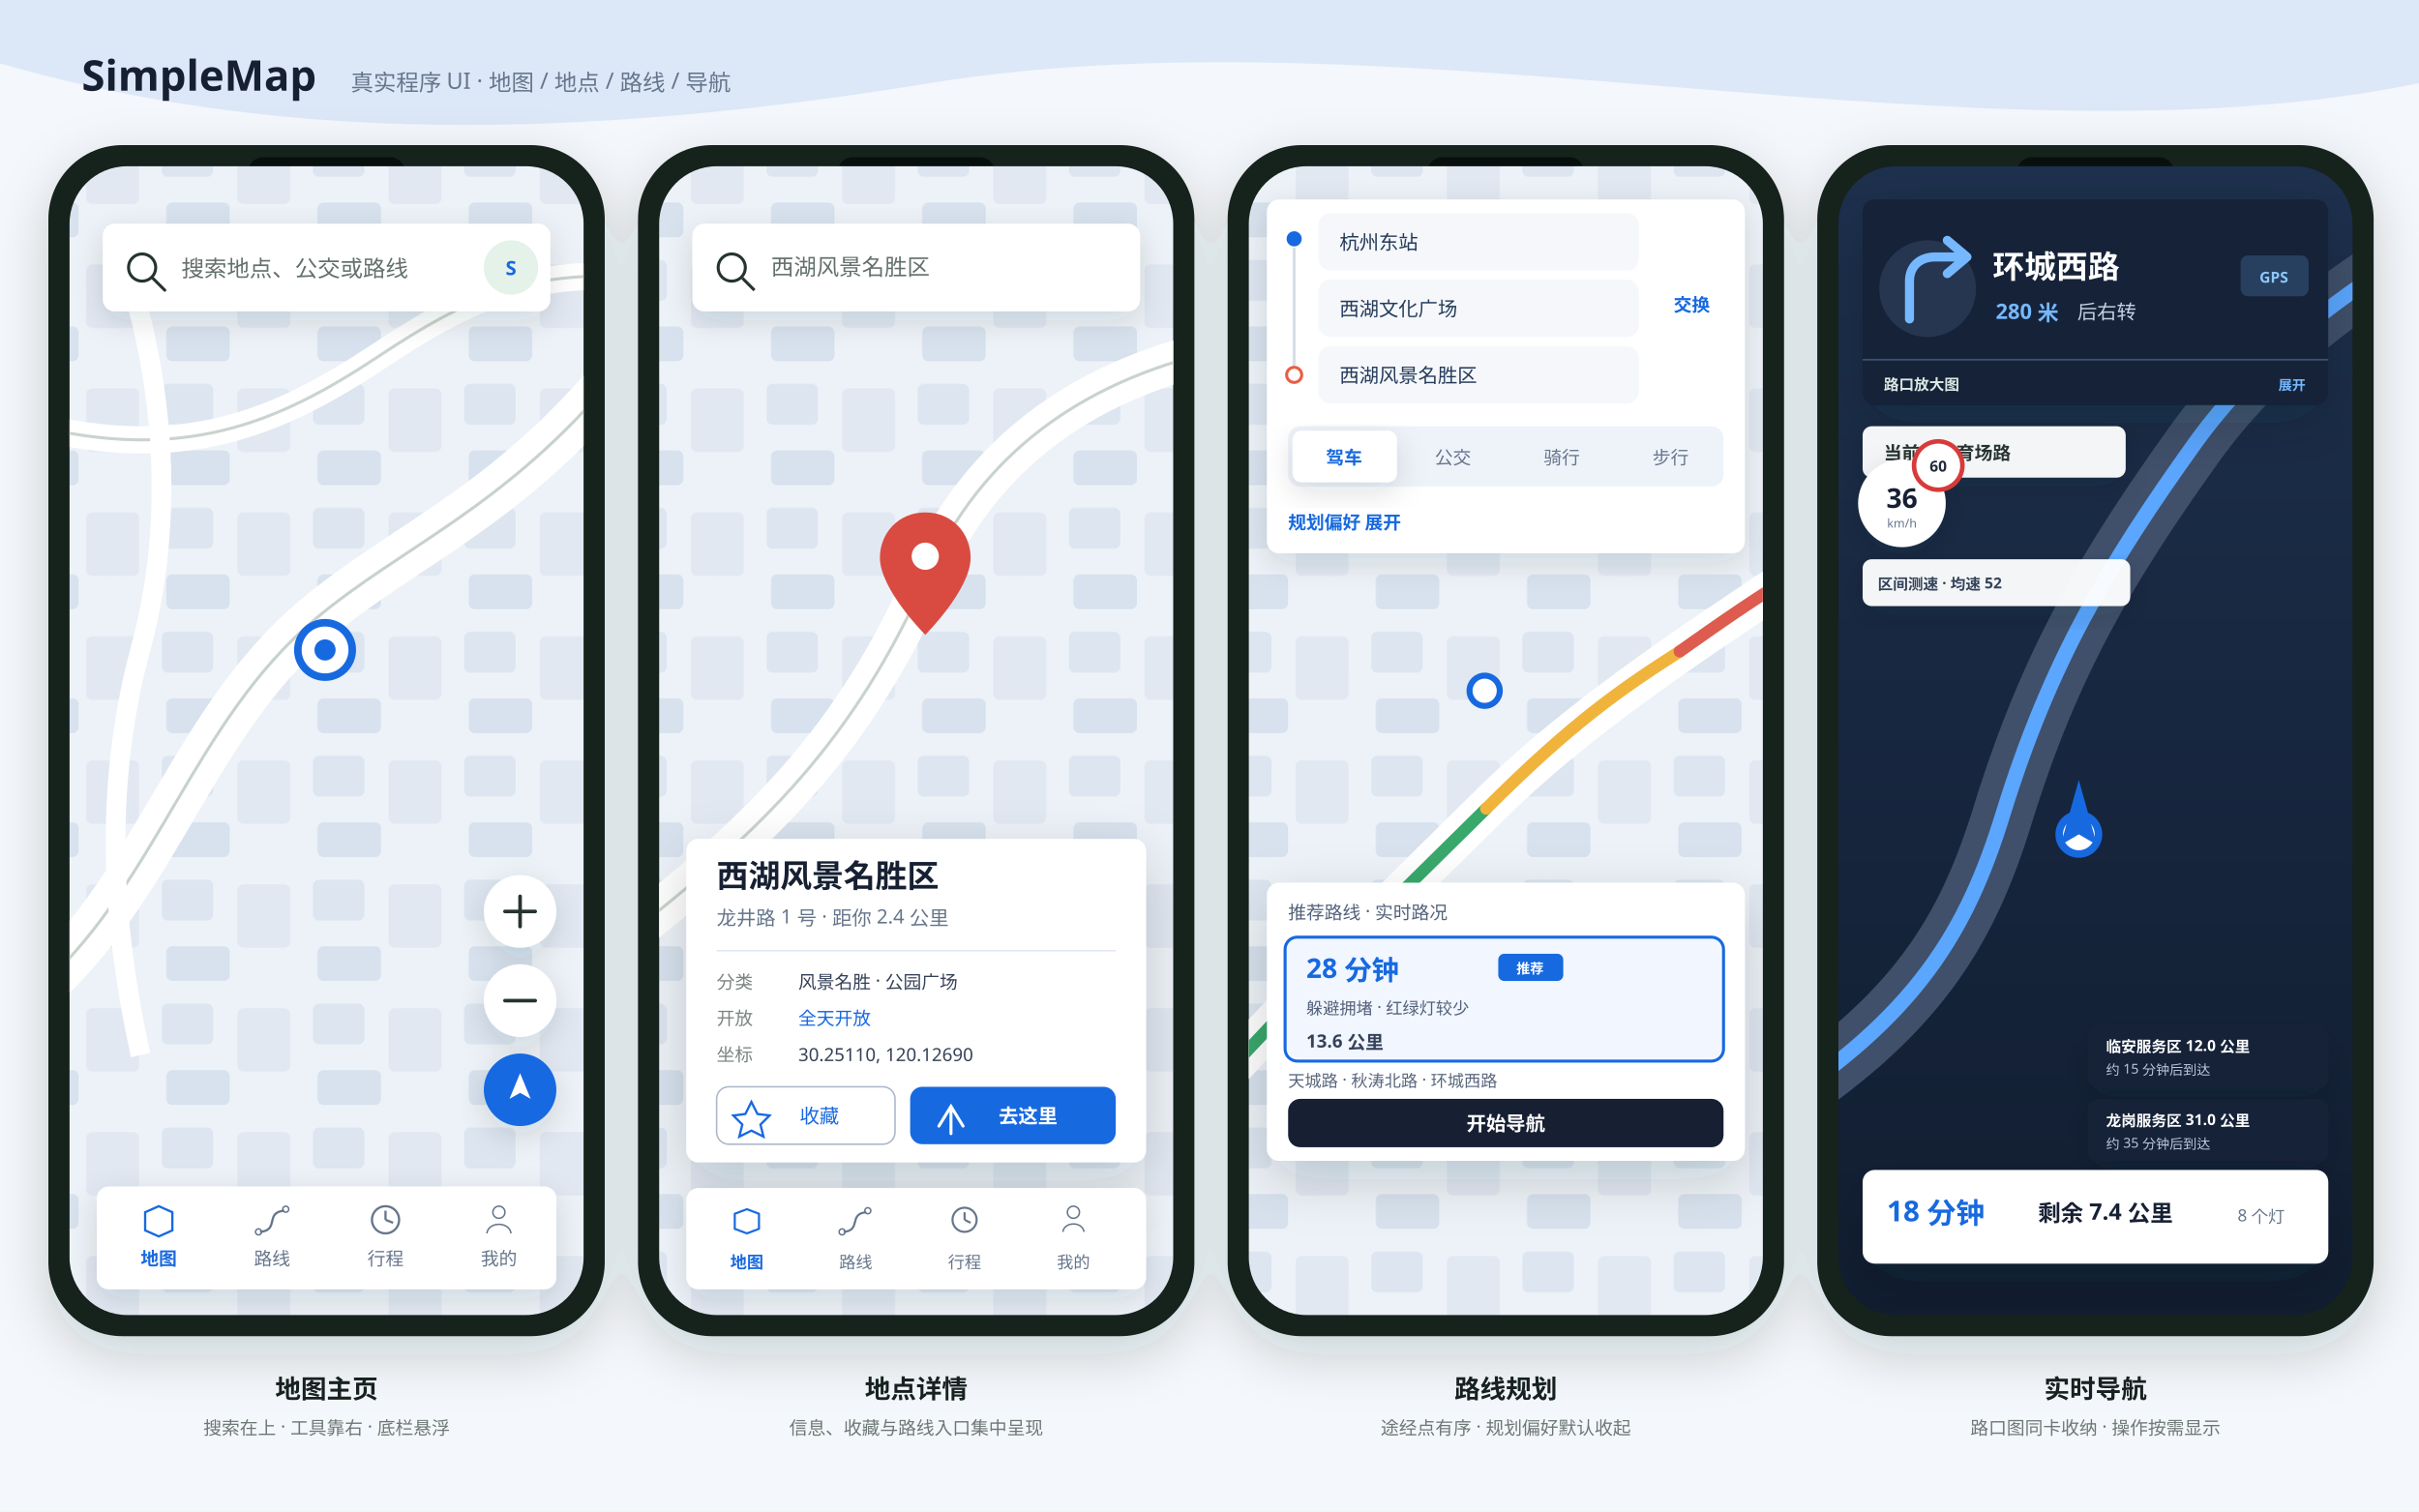
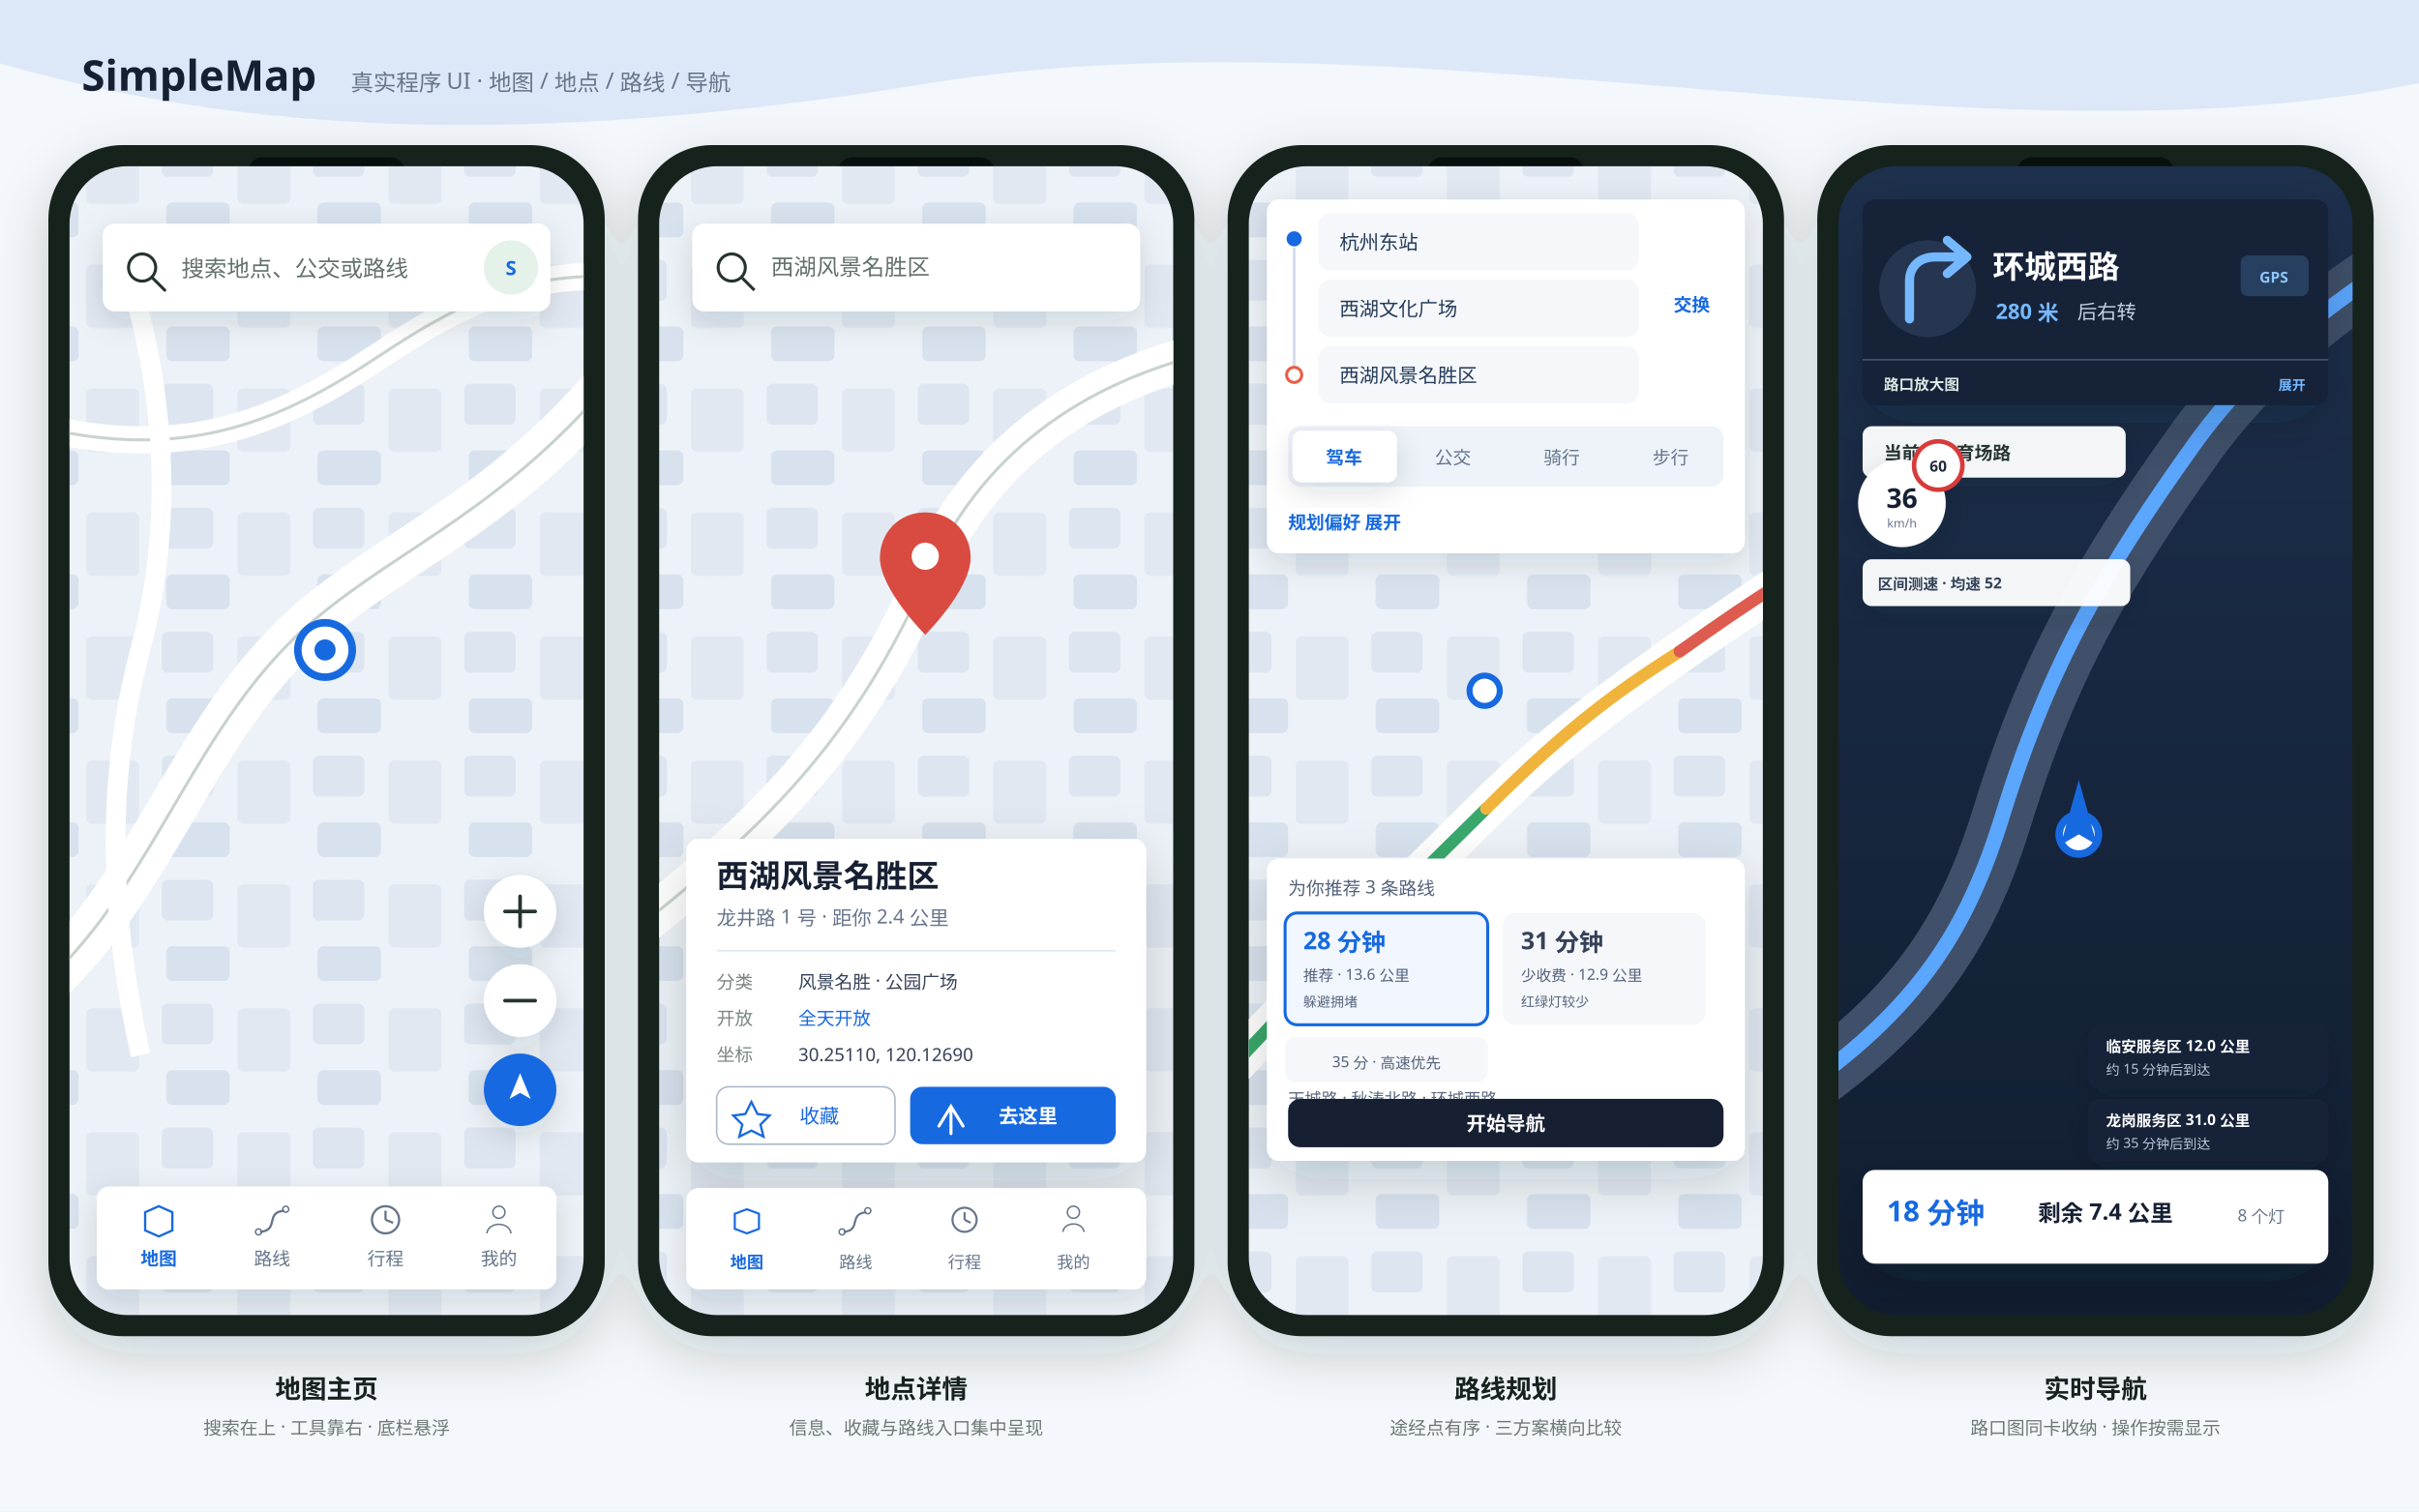
<svg xmlns="http://www.w3.org/2000/svg" width="1600" height="1000" viewBox="0 0 1600 1000">
  <defs>
    <filter id="shadow" x="-30%" y="-30%" width="160%" height="180%">
      <feDropShadow dx="0" dy="12" stdDeviation="18" flood-color="#18312b" flood-opacity=".18" />
    </filter>
    <filter id="soft" x="-30%" y="-30%" width="160%" height="180%">
      <feDropShadow dx="0" dy="6" stdDeviation="10" flood-color="#18312b" flood-opacity=".14" />
    </filter>
    <clipPath id="p1">
      <rect x="46" y="110" width="340" height="760" rx="38" />
    </clipPath>
    <clipPath id="p2">
      <rect x="436" y="110" width="340" height="760" rx="38" />
    </clipPath>
    <clipPath id="p3">
      <rect x="826" y="110" width="340" height="760" rx="38" />
    </clipPath>
    <clipPath id="p4">
      <rect x="1216" y="110" width="340" height="760" rx="38" />
    </clipPath>
    <pattern id="blocks" width="100" height="82" patternUnits="userSpaceOnUse">
      <rect width="100" height="82" fill="#edf2f8" />
      <rect x="7" y="8" width="34" height="27" rx="4" fill="#dce5f0" />
      <rect x="57" y="11" width="35" height="42" rx="4" fill="#e1e8f2" />
      <rect x="10" y="52" width="42" height="23" rx="4" fill="#d7e2ee" />
    </pattern>
    <linearGradient id="nav" x1="0" y1="0" x2="0" y2="1">
      <stop offset="0" stop-color="#1d304d" />
      <stop offset="1" stop-color="#111d30" />
    </linearGradient>
  </defs>
  <rect width="1600" height="1000" fill="#f4f7fb" />
  <path d="M0 0H1600V55C1310 115 930 4 615 55C340 100 154 86 0 42Z" fill="#dce8f8" />
  <text x="54" y="60" font-family="sans-serif" font-size="28" font-weight="700" fill="#172033">SimpleMap</text>
  <text x="232" y="60" font-family="sans-serif" font-size="15" fill="#66758b">真实程序 UI · 地图 / 地点 / 路线 / 导航</text>
  <g fill="#13211e" filter="url(#shadow)">
    <rect x="32" y="96" width="368" height="788" rx="49" />
    <rect x="422" y="96" width="368" height="788" rx="49" />
    <rect x="812" y="96" width="368" height="788" rx="49" />
    <rect x="1202" y="96" width="368" height="788" rx="49" />
  </g>
  <g fill="#08100e">
    <rect x="164" y="104" width="104" height="20" rx="10" />
    <rect x="554" y="104" width="104" height="20" rx="10" />
    <rect x="944" y="104" width="104" height="20" rx="10" />
    <rect x="1334" y="104" width="104" height="20" rx="10" />
  </g>
  <g clip-path="url(#p1)">
    <rect x="46" y="110" width="340" height="760" fill="url(#blocks)" />
    <path d="M30 650C105 580 129 477 208 410C266 361 335 336 409 246" fill="none" stroke="#fff" stroke-width="32" />
    <path d="M30 650C105 580 129 477 208 410C266 361 335 336 409 246" fill="none" stroke="#c8d2cc" stroke-width="2" />
    <path d="M20 281C122 307 185 279 250 236C310 196 349 180 415 183" fill="none" stroke="#fff" stroke-width="18" />
    <path d="M20 281C122 307 185 279 250 236C310 196 349 180 415 183" fill="none" stroke="#cad4ce" stroke-width="2" />
    <path d="M75 153C104 227 120 330 93 429C73 503 69 590 93 698" fill="none" stroke="#fff" stroke-width="13" />
    <rect x="68" y="148" width="296" height="58" rx="8" fill="#fff" filter="url(#soft)" />
    <circle cx="94" cy="177" r="9" fill="none" stroke="#263330" stroke-width="2" />
    <path d="M101 184l8 8" stroke="#263330" stroke-width="2" stroke-linecap="round" />
    <text x="120" y="183" font-family="sans-serif" font-size="15" fill="#64706d">搜索地点、公交或路线</text>
    <circle cx="338" cy="177" r="18" fill="#e4f2ea" />
    <text x="338" y="182" text-anchor="middle" font-family="sans-serif" font-size="13" font-weight="700" fill="#1769e0">S</text>
    <circle cx="215" cy="430" r="18" fill="#fff" stroke="#1769e0" stroke-width="5" />
    <circle cx="215" cy="430" r="7" fill="#1769e0" />
    <g filter="url(#soft)">
      <circle cx="344" cy="603" r="24" fill="#fff" />
      <circle cx="344" cy="662" r="24" fill="#fff" />
      <circle cx="344" cy="721" r="24" fill="#1769e0" />
    </g>
    <path d="M334 603h20M344 593v20" stroke="#263330" stroke-width="2.4" stroke-linecap="round" />
    <path d="M334 662h20" stroke="#263330" stroke-width="2.4" stroke-linecap="round" />
    <path d="M344 710l7 17-7-4-7 4z" fill="#fff" />
    <rect x="64" y="785" width="304" height="68" rx="8" fill="#fff" filter="url(#soft)" />
    <g font-family="sans-serif" font-size="12" text-anchor="middle">
      <path d="M96 802l9-4 9 4v12l-9 4-9-4z" fill="none" stroke="#1769e0" stroke-width="1.5" />
      <text x="105" y="837" fill="#1769e0" font-weight="700">地图</text>
      <path d="M172 815c13-1 3-13 16-14" fill="none" stroke="#66758b" stroke-width="1.5" />
      <circle cx="171" cy="815" r="2" fill="none" stroke="#66758b" />
      <circle cx="189" cy="800" r="2" fill="none" stroke="#66758b" />
      <text x="180" y="837" fill="#66758b">路线</text>
      <circle cx="255" cy="807" r="9" fill="none" stroke="#66758b" stroke-width="1.5" />
      <path d="M255 807v-6m0 6l5 2" stroke="#66758b" stroke-width="1.5" />
      <text x="255" y="837" fill="#66758b">行程</text>
      <circle cx="330" cy="802" r="4" fill="none" stroke="#66758b" />
      <path d="M322 816c1-8 15-8 16 0" fill="none" stroke="#66758b" />
      <text x="330" y="837" fill="#66758b">我的</text>
    </g>
  </g>
  <g clip-path="url(#p2)">
    <rect x="436" y="110" width="340" height="760" fill="url(#blocks)" />
    <path d="M410 623C506 548 565 490 614 379C649 302 713 253 805 232" fill="none" stroke="#fff" stroke-width="28" />
    <path d="M410 623C506 548 565 490 614 379C649 302 713 253 805 232" fill="none" stroke="#c9d3cd" stroke-width="2" />
    <rect x="458" y="148" width="296" height="58" rx="8" fill="#fff" filter="url(#soft)" />
    <circle cx="484" cy="177" r="9" fill="none" stroke="#263330" stroke-width="2" />
    <path d="M491 184l8 8" stroke="#263330" stroke-width="2" />
    <text x="510" y="182" font-family="sans-serif" font-size="15" fill="#64706d">西湖风景名胜区</text>
    <path d="M612 339c-18 0-30 14-30 30 0 21 30 51 30 51s30-30 30-51c0-16-12-30-30-30z" fill="#d94b41" />
    <circle cx="612" cy="368" r="9" fill="#fff" />
    <rect x="454" y="555" width="304" height="214" rx="8" fill="#fff" filter="url(#shadow)" />
    <text x="474" y="587" font-family="sans-serif" font-size="21" font-weight="700" fill="#172033">西湖风景名胜区</text>
    <text x="474" y="612" font-family="sans-serif" font-size="13" fill="#66758b">龙井路 1 号 · 距你 2.4 公里</text>
    <line x1="474" y1="629" x2="738" y2="629" stroke="#e1e7ef" />
    <g font-family="sans-serif" font-size="12">
      <text x="474" y="654" fill="#7b8582">分类</text>
      <text x="528" y="654" fill="#354158">风景名胜 · 公园广场</text>
      <text x="474" y="678" fill="#7b8582">开放</text>
      <text x="528" y="678" fill="#1769e0">全天开放</text>
      <text x="474" y="702" fill="#7b8582">坐标</text>
      <text x="528" y="702" fill="#354158">30.25110, 120.12690</text>
    </g>
    <rect x="474" y="719" width="118" height="38" rx="8" fill="#fff" stroke="#aab7c8" />
    <path d="M493 737l4-8 4 8 8 1-6 6 2 8-8-4-8 4 2-8-6-6z" fill="none" stroke="#1769e0" stroke-width="1.5" />
    <text x="542" y="743" text-anchor="middle" font-family="sans-serif" font-size="13" fill="#1769e0">收藏</text>
    <rect x="602" y="719" width="136" height="38" rx="8" fill="#1769e0" />
    <path d="M621 745l8-13 8 13M629 732v18" fill="none" stroke="#fff" stroke-width="2" stroke-linecap="round" />
    <text x="680" y="743" text-anchor="middle" font-family="sans-serif" font-size="13" font-weight="700" fill="#fff">去这里</text>
    <rect x="454" y="786" width="304" height="67" rx="8" fill="#fff" filter="url(#soft)" />
    <g font-family="sans-serif" font-size="11" text-anchor="middle" fill="#66758b">
      <path d="M486 803l8-3 8 3v10l-8 3-8-3z" fill="none" stroke="#1769e0" stroke-width="1.4" />
      <text x="494" y="839" fill="#1769e0" font-weight="700">地图</text>
      <path d="M558 815c12-1 3-12 15-13" fill="none" stroke="#66758b" stroke-width="1.4" />
      <circle cx="557" cy="815" r="2" fill="none" stroke="#66758b" />
      <circle cx="574" cy="801" r="2" fill="none" stroke="#66758b" />
      <text x="566" y="839">路线</text>
      <circle cx="638" cy="807" r="8" fill="none" stroke="#66758b" stroke-width="1.4" />
      <path d="M638 807v-5m0 5l4 2" stroke="#66758b" stroke-width="1.4" />
      <text x="638" y="839">行程</text>
      <circle cx="710" cy="802" r="4" fill="none" stroke="#66758b" />
      <path d="M703 815c1-7 13-7 14 0" fill="none" stroke="#66758b" />
      <text x="710" y="839">我的</text>
    </g>
  </g>
  <g clip-path="url(#p3)">
    <rect x="826" y="110" width="340" height="760" fill="url(#blocks)" />
    <path d="M802 720C866 650 915 602 983 535C1040 478 1112 430 1192 377" fill="none" stroke="#fff" stroke-width="27" stroke-linecap="round" />
    <path d="M802 720C866 650 915 602 983 535" fill="none" stroke="#39a86b" stroke-width="8" stroke-linecap="round" />
    <path d="M983 535C1040 478 1072 456 1111 431" fill="none" stroke="#f0b43c" stroke-width="8" stroke-linecap="round" />
    <path d="M1111 431C1135 414 1162 395 1192 377" fill="none" stroke="#de5b4f" stroke-width="8" stroke-linecap="round" />
    <rect x="838" y="132" width="316" height="234" rx="8" fill="#fff" filter="url(#soft)" />
    <circle cx="856" cy="158" r="5" fill="#1769e0" />
    <line x1="856" y1="164" x2="856" y2="242" stroke="#d6deea" stroke-width="2" />
    <circle cx="856" cy="248" r="5" fill="#fff" stroke="#e95d45" stroke-width="2" />
    <rect x="872" y="141" width="212" height="38" rx="8" fill="#f5f7fa" />
    <text x="886" y="165" font-family="sans-serif" font-size="13" fill="#243b5a">杭州东站</text>
    <rect x="872" y="185" width="212" height="38" rx="8" fill="#f5f7fa" />
    <text x="886" y="209" font-family="sans-serif" font-size="13" fill="#243b5a">西湖文化广场</text>
    <rect x="872" y="229" width="212" height="38" rx="8" fill="#f5f7fa" />
    <text x="886" y="253" font-family="sans-serif" font-size="13" fill="#243b5a">西湖风景名胜区</text>
    <text x="1119" y="206" text-anchor="middle" font-family="sans-serif" font-size="12" font-weight="700" fill="#1769e0">交换</text>
    <rect x="852" y="282" width="288" height="40" rx="8" fill="#eef3fa" />
    <rect x="855" y="285" width="69" height="34" rx="6" fill="#fff" filter="url(#soft)" />
    <g font-family="sans-serif" font-size="12" text-anchor="middle">
      <text x="889" y="307" fill="#1769e0" font-weight="700">驾车</text>
      <text x="961" y="307" fill="#66758b">公交</text>
      <text x="1033" y="307" fill="#66758b">骑行</text>
      <text x="1105" y="307" fill="#66758b">步行</text>
    </g>
    <text x="852" y="350" font-family="sans-serif" font-size="12" font-weight="700" fill="#1769e0">规划偏好  展开</text>
    <circle cx="982" cy="457" r="10" fill="#fff" stroke="#1769e0" stroke-width="4" />
-     <rect x="838" y="584" width="316" height="184" rx="8" fill="#fff" filter="url(#shadow)" />
-     <text x="852" y="608" font-family="sans-serif" font-size="12" fill="#53617a">推荐路线 · 实时路况</text>
-     <rect x="850" y="620" width="290" height="82" rx="8" fill="#f1f6ff" stroke="#1769e0" stroke-width="2" />
-     <text x="864" y="647" font-family="sans-serif" font-size="18" font-weight="700" fill="#1769e0">28 分钟</text>
-     <rect x="991" y="631" width="43" height="18" rx="4" fill="#1769e0" />
-     <text x="1012" y="644" text-anchor="middle" font-family="sans-serif" font-size="9" font-weight="700" fill="#fff">推荐</text>
-     <text x="864" y="671" font-family="sans-serif" font-size="11" fill="#53617a">躲避拥堵 · 红绿灯较少</text>
-     <text x="864" y="693" font-family="sans-serif" font-size="12" font-weight="700" fill="#354158">13.6 公里</text>
-     <text x="852" y="719" font-family="sans-serif" font-size="11" fill="#59677d">天城路 · 秋涛北路 · 环城西路</text>
+     <rect x="838" y="568" width="316" height="200" rx="8" fill="#fff" filter="url(#shadow)" />
+     <text x="852" y="592" font-family="sans-serif" font-size="12" fill="#53617a">为你推荐 3 条路线</text>
+     <rect x="850" y="604" width="134" height="74" rx="8" fill="#f1f6ff" stroke="#1769e0" stroke-width="2" />
+     <text x="862" y="628" font-family="sans-serif" font-size="16" font-weight="700" fill="#1769e0">28 分钟</text>
+     <text x="862" y="649" font-family="sans-serif" font-size="10" fill="#53617a">推荐 · 13.6 公里</text>
+     <text x="862" y="666" font-family="sans-serif" font-size="9" fill="#59677d">躲避拥堵</text>
+     <rect x="994" y="604" width="134" height="74" rx="8" fill="#f5f7fa" />
+     <text x="1006" y="628" font-family="sans-serif" font-size="16" font-weight="700" fill="#354158">31 分钟</text>
+     <text x="1006" y="649" font-family="sans-serif" font-size="10" fill="#53617a">少收费 · 12.9 公里</text>
+     <text x="1006" y="666" font-family="sans-serif" font-size="9" fill="#59677d">红绿灯较少</text>
+     <rect x="850" y="686" width="134" height="30" rx="7" fill="#f5f7fa" />
+     <text x="917" y="706" text-anchor="middle" font-family="sans-serif" font-size="10" fill="#53617a">35 分 · 高速优先</text>
+     <text x="852" y="731" font-family="sans-serif" font-size="11" fill="#59677d">天城路 · 秋涛北路 · 环城西路</text>
    <rect x="852" y="727" width="288" height="32" rx="8" fill="#172033" />
    <text x="996" y="748" text-anchor="middle" font-family="sans-serif" font-size="13" font-weight="700" fill="#fff">开始导航</text>
  </g>
  <g clip-path="url(#p4)">
    <rect x="1216" y="110" width="340" height="760" fill="url(#nav)" />
    <path d="M1170 735C1268 672 1301 616 1325 538C1356 438 1394 374 1452 293C1491 239 1542 200 1590 170" fill="none" stroke="#40506a" stroke-width="40" stroke-linecap="round" />
    <path d="M1170 735C1268 672 1301 616 1325 538C1356 438 1394 374 1452 293C1491 239 1542 200 1590 170" fill="none" stroke="#5ba6ff" stroke-width="10" stroke-linecap="round" />
    <rect x="1232" y="132" width="308" height="136" rx="8" fill="#162438" filter="url(#shadow)" />
    <circle cx="1275" cy="191" r="32" fill="#263650" />
    <path d="M1263 211v-25c0-10 7-16 17-16h15M1288 159l13 11-13 11" fill="none" stroke="#75b8ff" stroke-width="6" stroke-linecap="round" stroke-linejoin="round" />
    <text x="1318" y="184" font-family="sans-serif" font-size="21" font-weight="700" fill="#fff">环城西路</text>
    <text x="1320" y="211" font-family="sans-serif" font-size="14" font-weight="700" fill="#75b8ff">280 米</text>
    <text x="1374" y="211" font-family="sans-serif" font-size="13" fill="#c5d2e5">后右转</text>
    <rect x="1482" y="169" width="45" height="27" rx="5" fill="#27405f" />
    <text x="1504" y="187" text-anchor="middle" font-family="sans-serif" font-size="10" font-weight="700" fill="#8ec7ff">GPS</text>
    <line x1="1232" y1="238" x2="1540" y2="238" stroke="#405574" />
    <text x="1246" y="258" font-family="sans-serif" font-size="10" font-weight="700" fill="#dce9e5">路口放大图</text>
    <text x="1525" y="258" text-anchor="end" font-family="sans-serif" font-size="9" font-weight="700" fill="#75b8ff">展开</text>
    <rect x="1232" y="282" width="174" height="34" rx="6" fill="#fff" opacity=".95" filter="url(#soft)" />
    <text x="1246" y="304" font-family="sans-serif" font-size="12" font-weight="700" fill="#263330">当前：体育场路</text>
    <circle cx="1258" cy="333" r="29" fill="#fff" filter="url(#soft)" />
    <text x="1258" y="336" text-anchor="middle" font-family="sans-serif" font-size="18" font-weight="700" fill="#172033">36</text>
    <text x="1258" y="349" text-anchor="middle" font-family="sans-serif" font-size="8" fill="#66758b">km/h</text>
    <circle cx="1282" cy="308" r="16" fill="#fff" stroke="#d83a3a" stroke-width="3" />
    <text x="1282" y="312" text-anchor="middle" font-family="sans-serif" font-size="10" font-weight="700" fill="#202a3a">60</text>
    <rect x="1232" y="370" width="177" height="31" rx="6" fill="#fff" opacity=".95" filter="url(#soft)" />
    <text x="1242" y="390" font-family="sans-serif" font-size="10" font-weight="700" fill="#33435a">区间测速 · 均速 52</text>
    <circle cx="1375" cy="552" r="13" fill="#fff" stroke="#1769e0" stroke-width="5" />
    <path d="M1375 516l12 43-12-7-12 7z" fill="#1769e0" />
    <rect x="1381" y="678" width="159" height="42" rx="7" fill="#162438" filter="url(#soft)" />
    <text x="1393" y="696" font-family="sans-serif" font-size="10" font-weight="700" fill="#fff">临安服务区 12.0 公里</text>
    <text x="1393" y="711" font-family="sans-serif" font-size="9" fill="#b9c8dd">约 15 分钟后到达</text>
    <rect x="1381" y="727" width="159" height="42" rx="7" fill="#162438" filter="url(#soft)" />
    <text x="1393" y="745" font-family="sans-serif" font-size="10" font-weight="700" fill="#fff">龙岗服务区 31.0 公里</text>
    <text x="1393" y="760" font-family="sans-serif" font-size="9" fill="#b9c8dd">约 35 分钟后到达</text>
    <rect x="1232" y="774" width="308" height="62" rx="8" fill="#fff" filter="url(#shadow)" />
    <g font-family="sans-serif">
      <text x="1248" y="808" font-size="19" font-weight="700" fill="#1769e0">18 分钟</text>
      <text x="1348" y="808" font-size="15" font-weight="700" fill="#172033">剩余 7.4 公里</text>
      <text x="1480" y="808" font-size="11" fill="#66758b">8 个灯</text>
    </g>
  </g>
  <g font-family="sans-serif" text-anchor="middle">
    <text x="216" y="925" font-size="17" font-weight="700" fill="#17211f">地图主页</text>
    <text x="216" y="949" font-size="12" fill="#6d7874">搜索在上 · 工具靠右 · 底栏悬浮</text>
    <text x="606" y="925" font-size="17" font-weight="700" fill="#17211f">地点详情</text>
    <text x="606" y="949" font-size="12" fill="#6d7874">信息、收藏与路线入口集中呈现</text>
    <text x="996" y="925" font-size="17" font-weight="700" fill="#17211f">路线规划</text>
-     <text x="996" y="949" font-size="12" fill="#6d7874">途经点有序 · 规划偏好默认收起</text>
+     <text x="996" y="949" font-size="12" fill="#6d7874">途经点有序 · 三方案横向比较</text>
    <text x="1386" y="925" font-size="17" font-weight="700" fill="#17211f">实时导航</text>
    <text x="1386" y="949" font-size="12" fill="#6d7874">路口图同卡收纳 · 操作按需显示</text>
  </g>
</svg>
